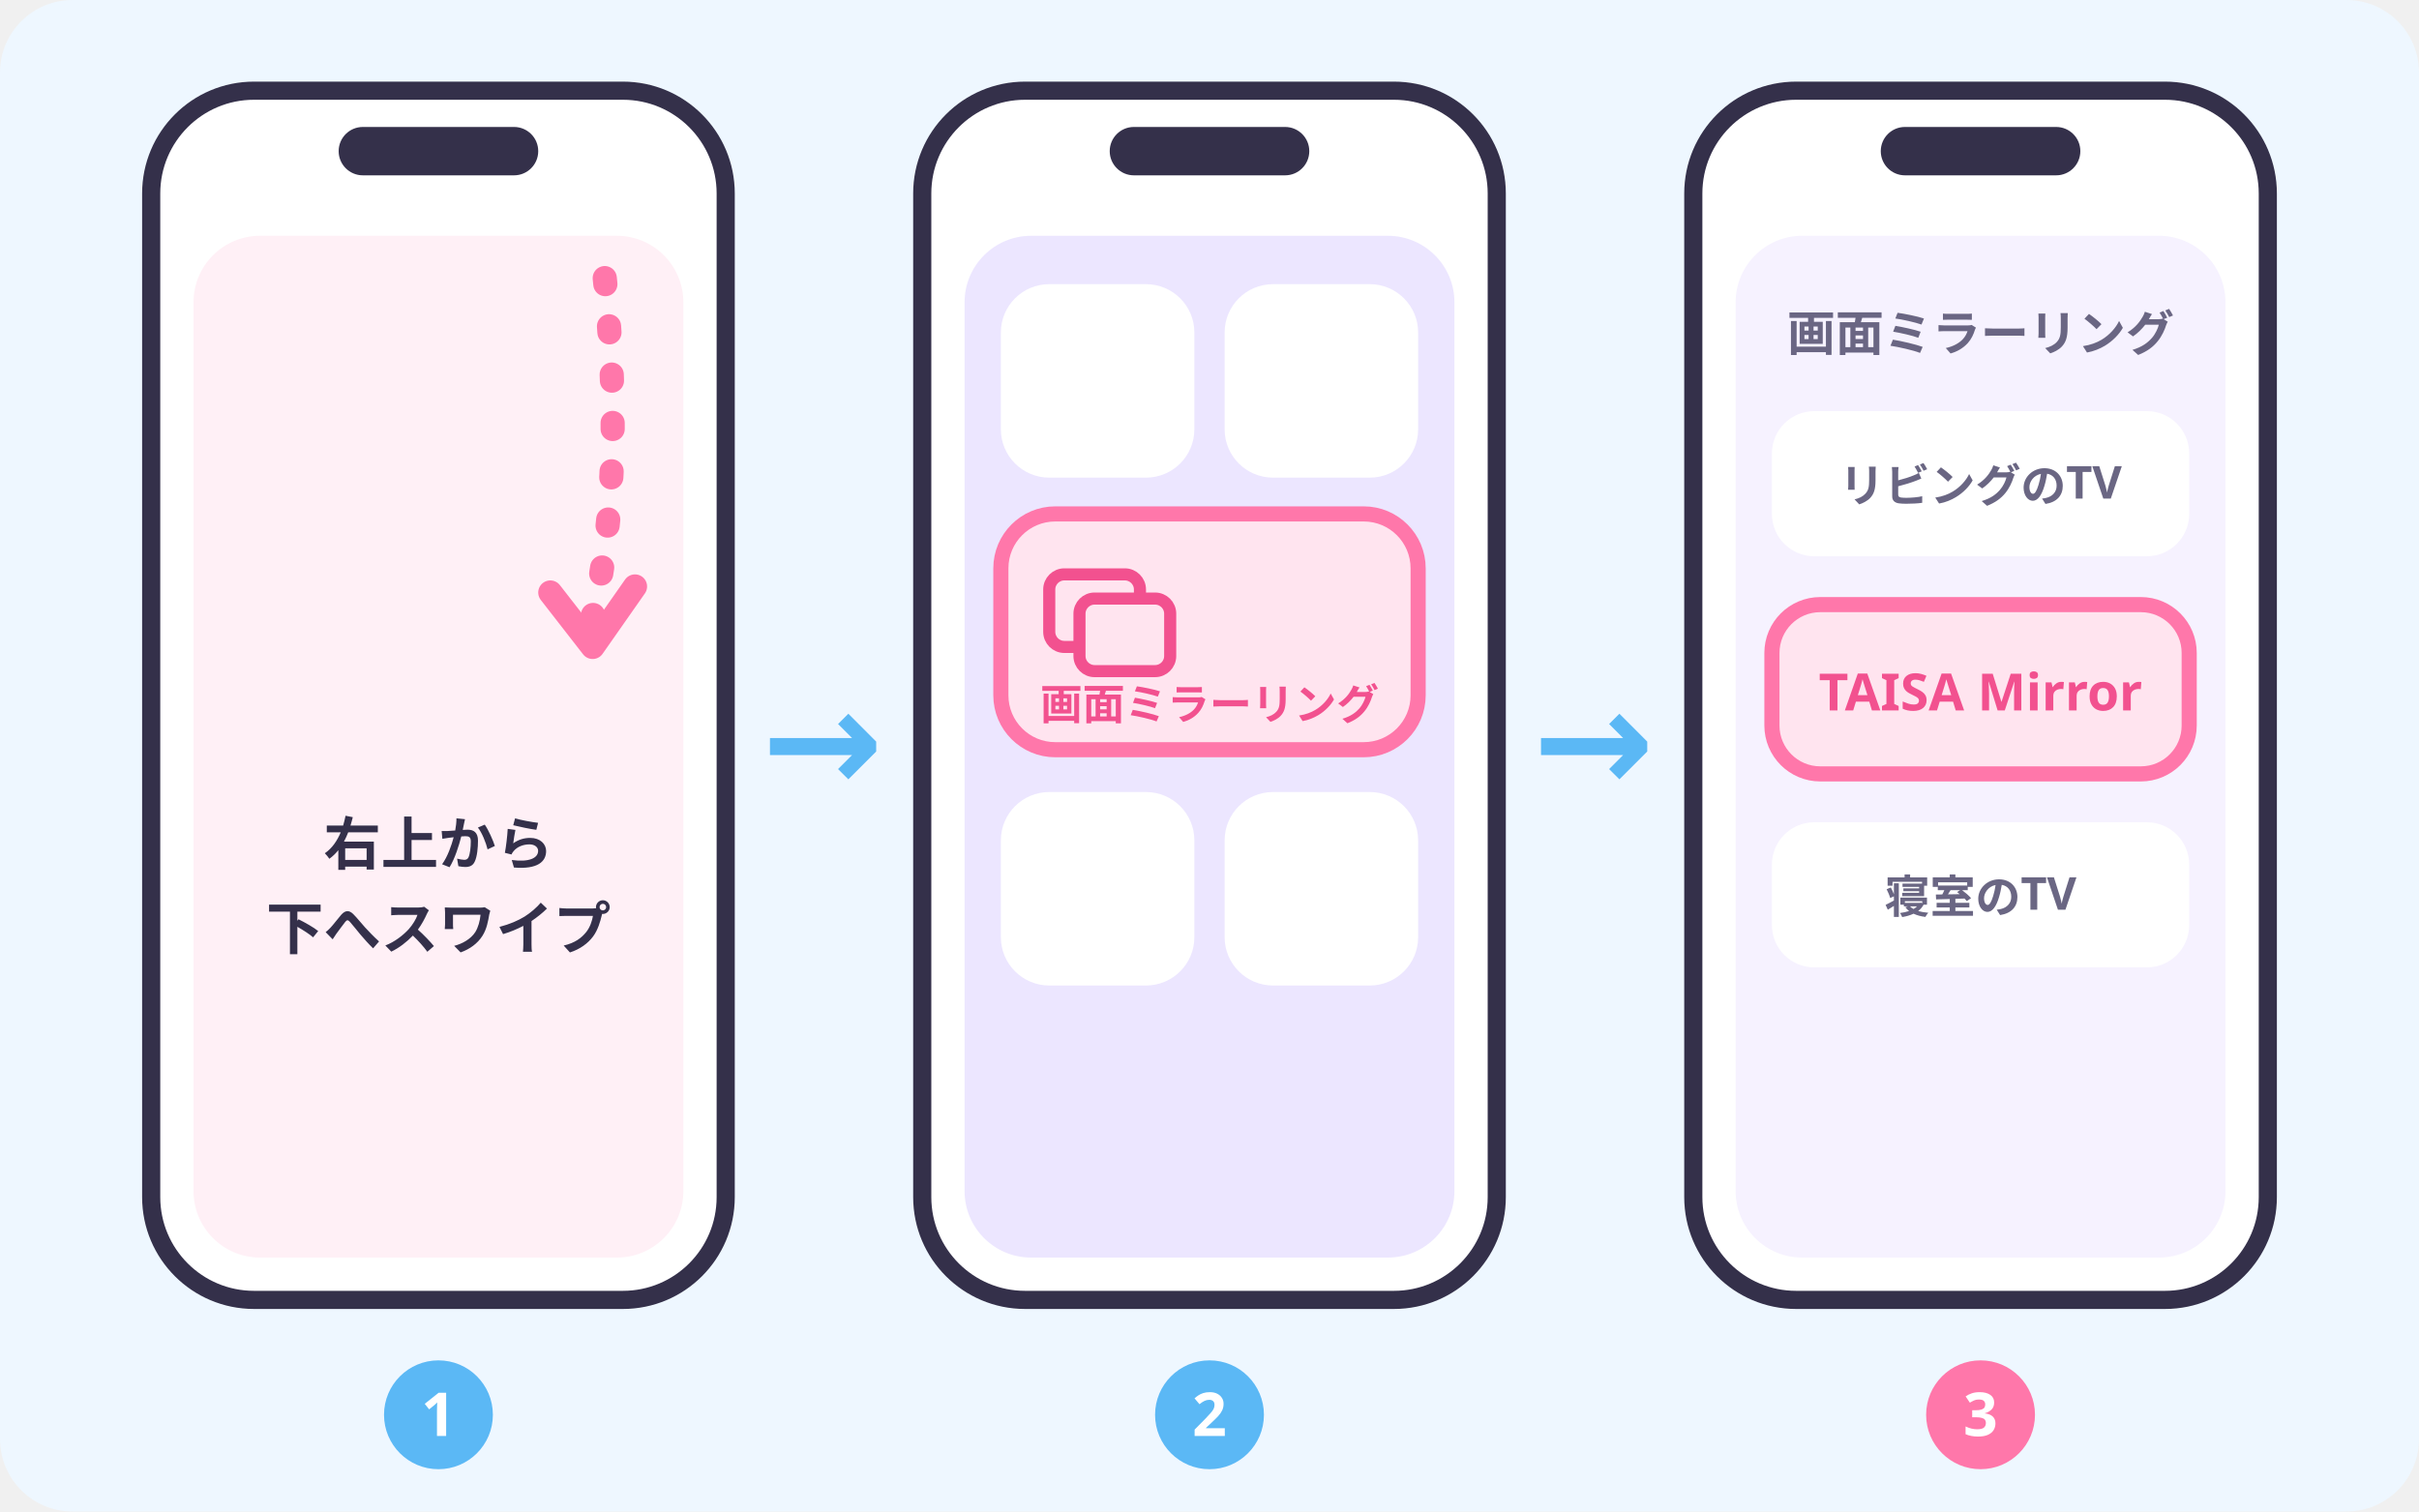
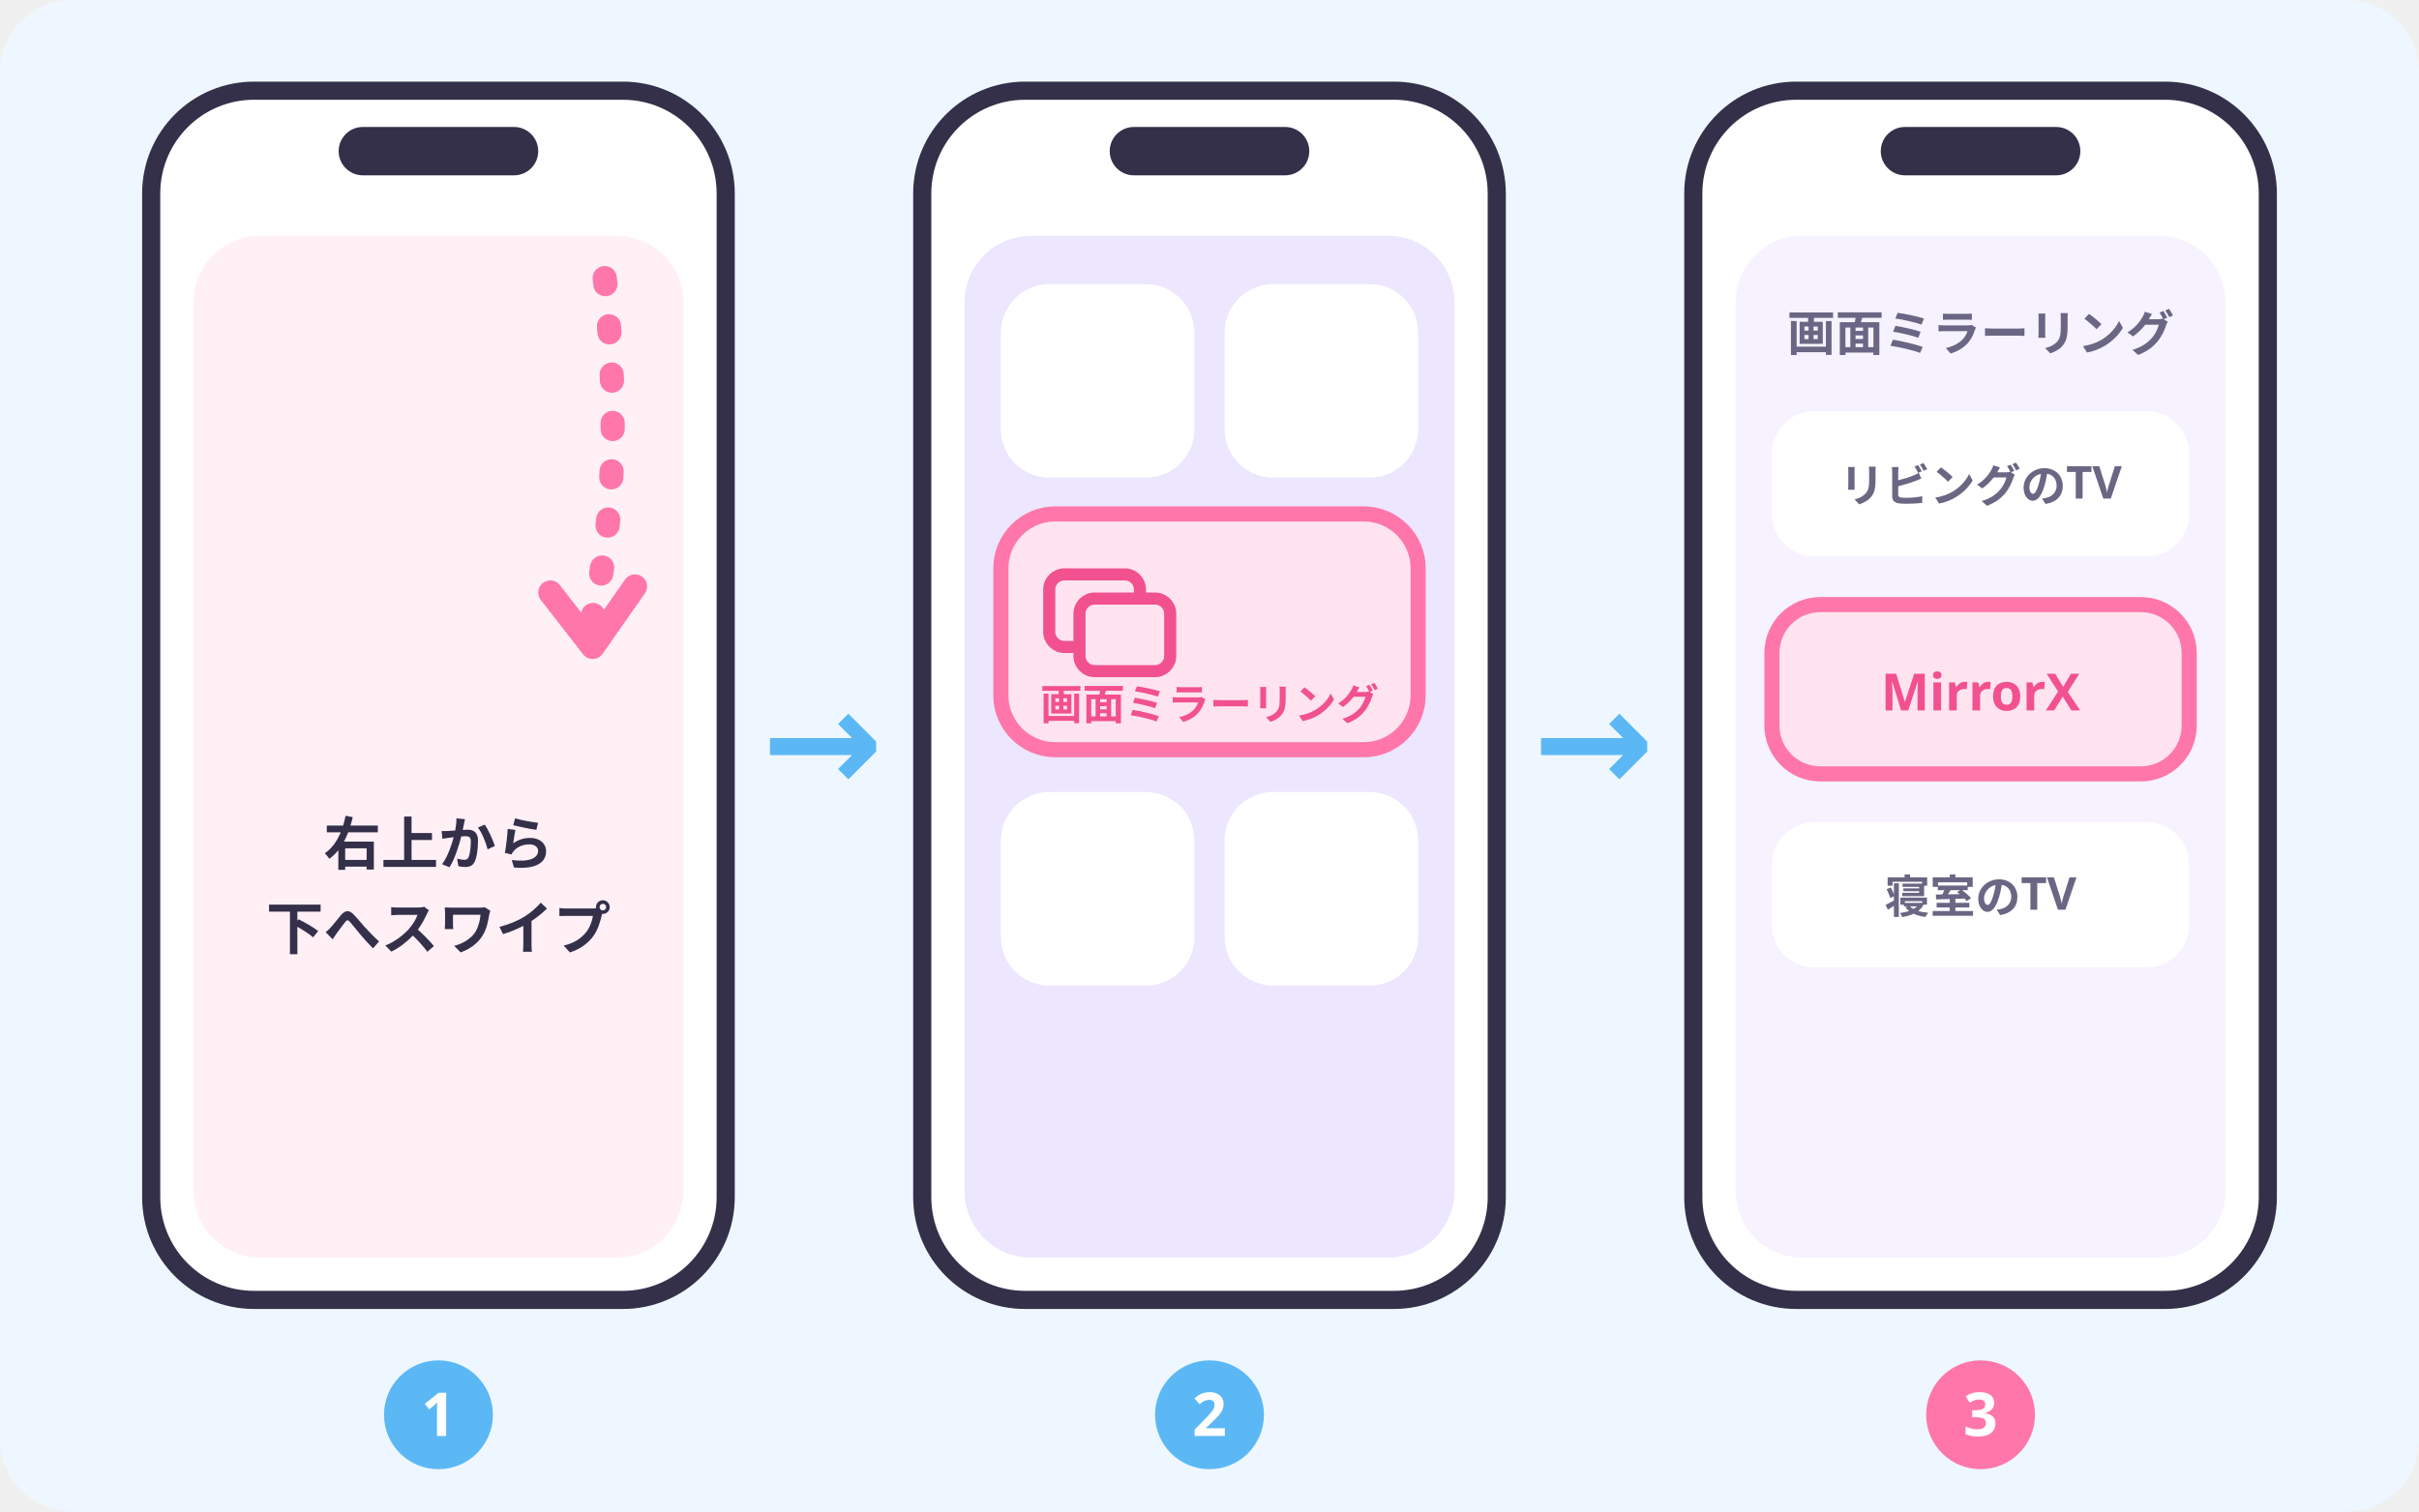
<svg xmlns="http://www.w3.org/2000/svg" viewBox="0 0 800 500">
  <style>text{font-family:"Yu Gothic UI","Hiragino Maru Gothic ProN",Meiryo,sans-serif;font-weight:800}</style>
  <rect width="800" height="500" rx="24" fill="#EEF7FF" />
  <g transform="translate(50 30)">
    <rect width="190" height="400" rx="34" fill="#fff" stroke="#34304A" stroke-width="6" />
    <rect x="62" y="12" width="66" height="16" rx="8" fill="#34304A" />
    <rect x="14" y="48" width="162" height="338" rx="22" fill="#FFF0F6" />
    <path d="M150 62c4 38 4 78-4 112" fill="none" stroke="#FF77AA" stroke-width="8" stroke-linecap="round" stroke-dasharray="2 14" />
    <path d="M132 166l14 18 14-20" fill="none" stroke="#FF77AA" stroke-width="8" stroke-linecap="round" stroke-linejoin="round" />
    <text x="95" y="256" text-anchor="middle" font-size="19" fill="#34304A">右上から</text>
    <text x="95" y="284" text-anchor="middle" font-size="19" fill="#34304A">下へスワイプ</text>
  </g>
  <circle cx="145" cy="468" r="18" fill="#5BB8F5" />
  <text x="145" y="475" text-anchor="middle" font-size="20" fill="#fff">1</text>
  <text x="272" y="262" text-anchor="middle" font-size="48" fill="#5BB8F5">→</text>
  <g transform="translate(305 30)">
    <rect width="190" height="400" rx="34" fill="#fff" stroke="#34304A" stroke-width="6" />
    <rect x="62" y="12" width="66" height="16" rx="8" fill="#34304A" />
    <rect x="14" y="48" width="162" height="338" rx="22" fill="#ECE6FF" />
    <rect x="26" y="64" width="64" height="64" rx="16" fill="#fff" />
    <rect x="100" y="64" width="64" height="64" rx="16" fill="#fff" />
    <rect x="26" y="140" width="138" height="78" rx="18" fill="#FFE4EF" stroke="#FF77AA" stroke-width="5" />
    <rect x="42" y="160" width="30" height="24" rx="5" fill="none" stroke="#F2518F" stroke-width="4" />
    <rect x="52" y="168" width="30" height="24" rx="5" fill="#FFE4EF" stroke="#F2518F" stroke-width="4" />
    <text x="95" y="208" text-anchor="middle" font-size="14" fill="#F2518F">画面ミラーリング</text>
    <rect x="26" y="232" width="64" height="64" rx="16" fill="#fff" />
    <rect x="100" y="232" width="64" height="64" rx="16" fill="#fff" />
  </g>
  <circle cx="400" cy="468" r="18" fill="#5BB8F5" />
  <text x="400" y="475" text-anchor="middle" font-size="20" fill="#fff">2</text>
  <text x="527" y="262" text-anchor="middle" font-size="48" fill="#5BB8F5">→</text>
  <g transform="translate(560 30)">
    <rect width="190" height="400" rx="34" fill="#fff" stroke="#34304A" stroke-width="6" />
    <rect x="62" y="12" width="66" height="16" rx="8" fill="#34304A" />
    <rect x="14" y="48" width="162" height="338" rx="22" fill="#F6F2FF" />
    <text x="95" y="86" text-anchor="middle" font-size="16" fill="#6A6683">画面ミラーリング</text>
    <rect x="26" y="106" width="138" height="48" rx="14" fill="#fff" />
    <text x="95" y="136" text-anchor="middle" font-size="15" fill="#6A6683">リビングのTV</text>
    <rect x="26" y="170" width="138" height="56" rx="16" fill="#FFE4EF" stroke="#FF77AA" stroke-width="5" />
-     <text x="95" y="205" text-anchor="middle" font-size="17" fill="#F2518F">TAISA Mirror</text>
+     <text x="95" y="205" text-anchor="middle" font-size="17" fill="#F2518F">MirrorX</text>
    <rect x="26" y="242" width="138" height="48" rx="14" fill="#fff" />
    <text x="95" y="272" text-anchor="middle" font-size="15" fill="#6A6683">寝室のTV</text>
  </g>
  <circle cx="655" cy="468" r="18" fill="#FF77AA" />
  <text x="655" y="475" text-anchor="middle" font-size="20" fill="#fff">3</text>
</svg>
